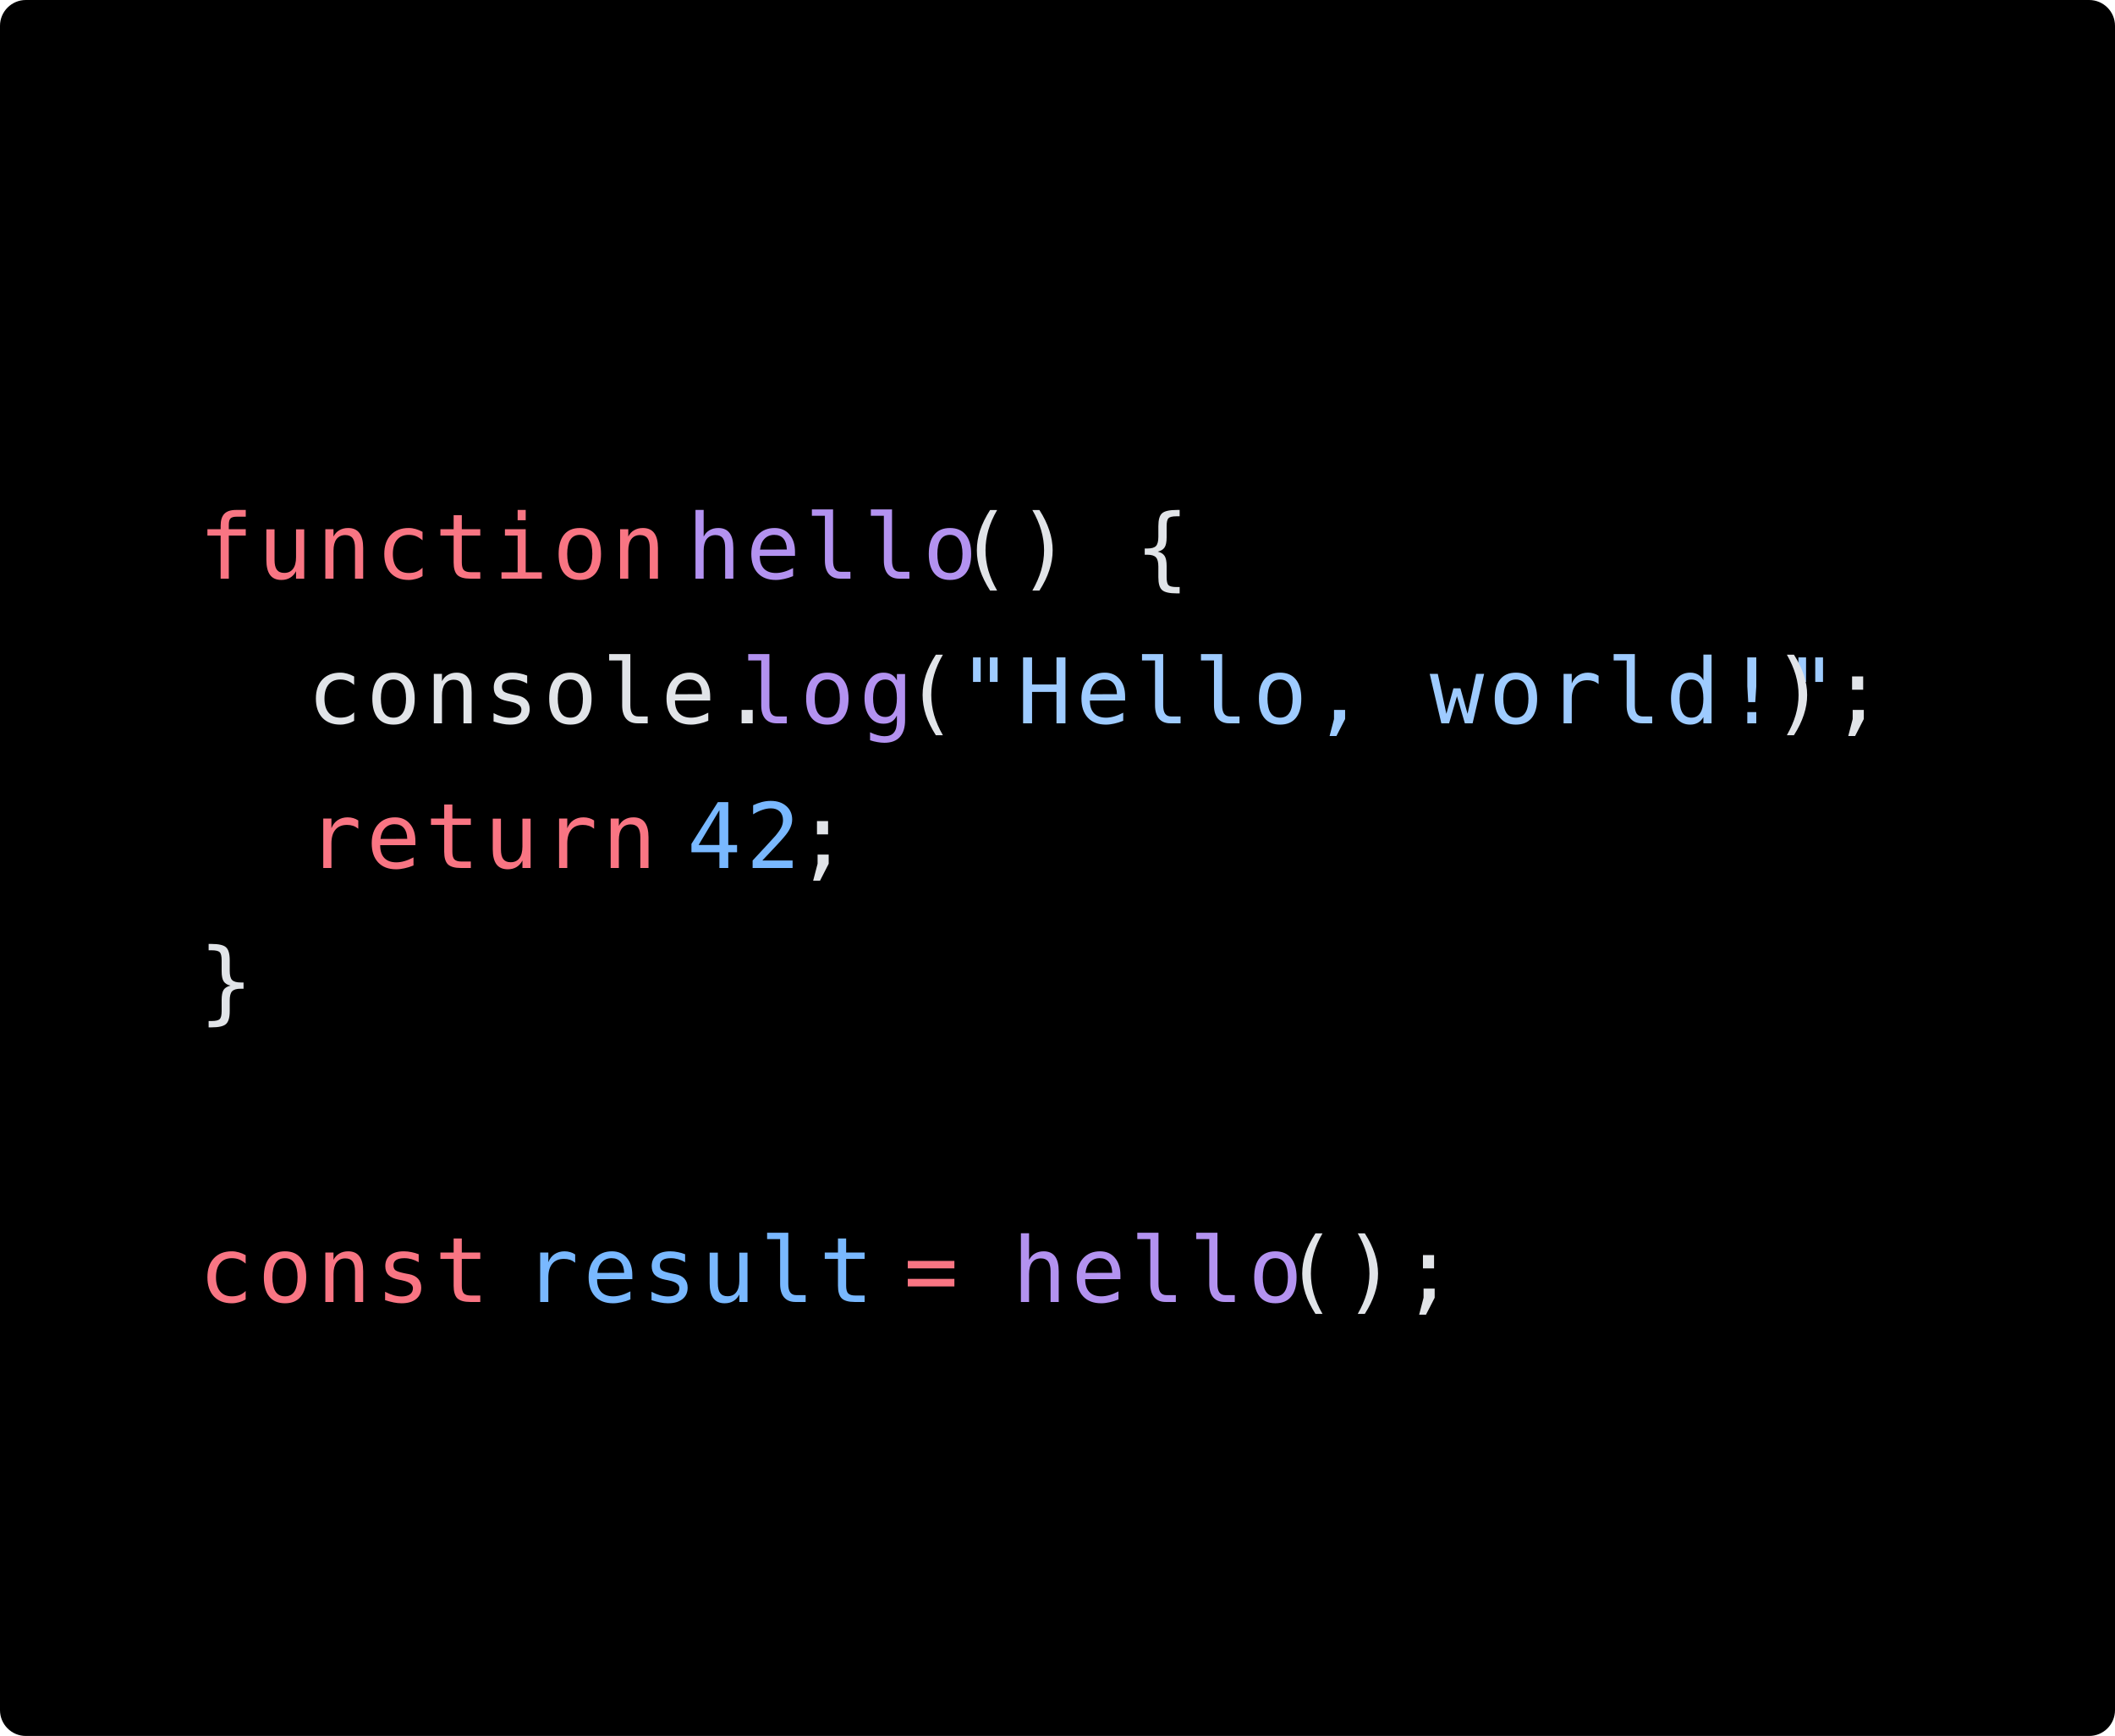
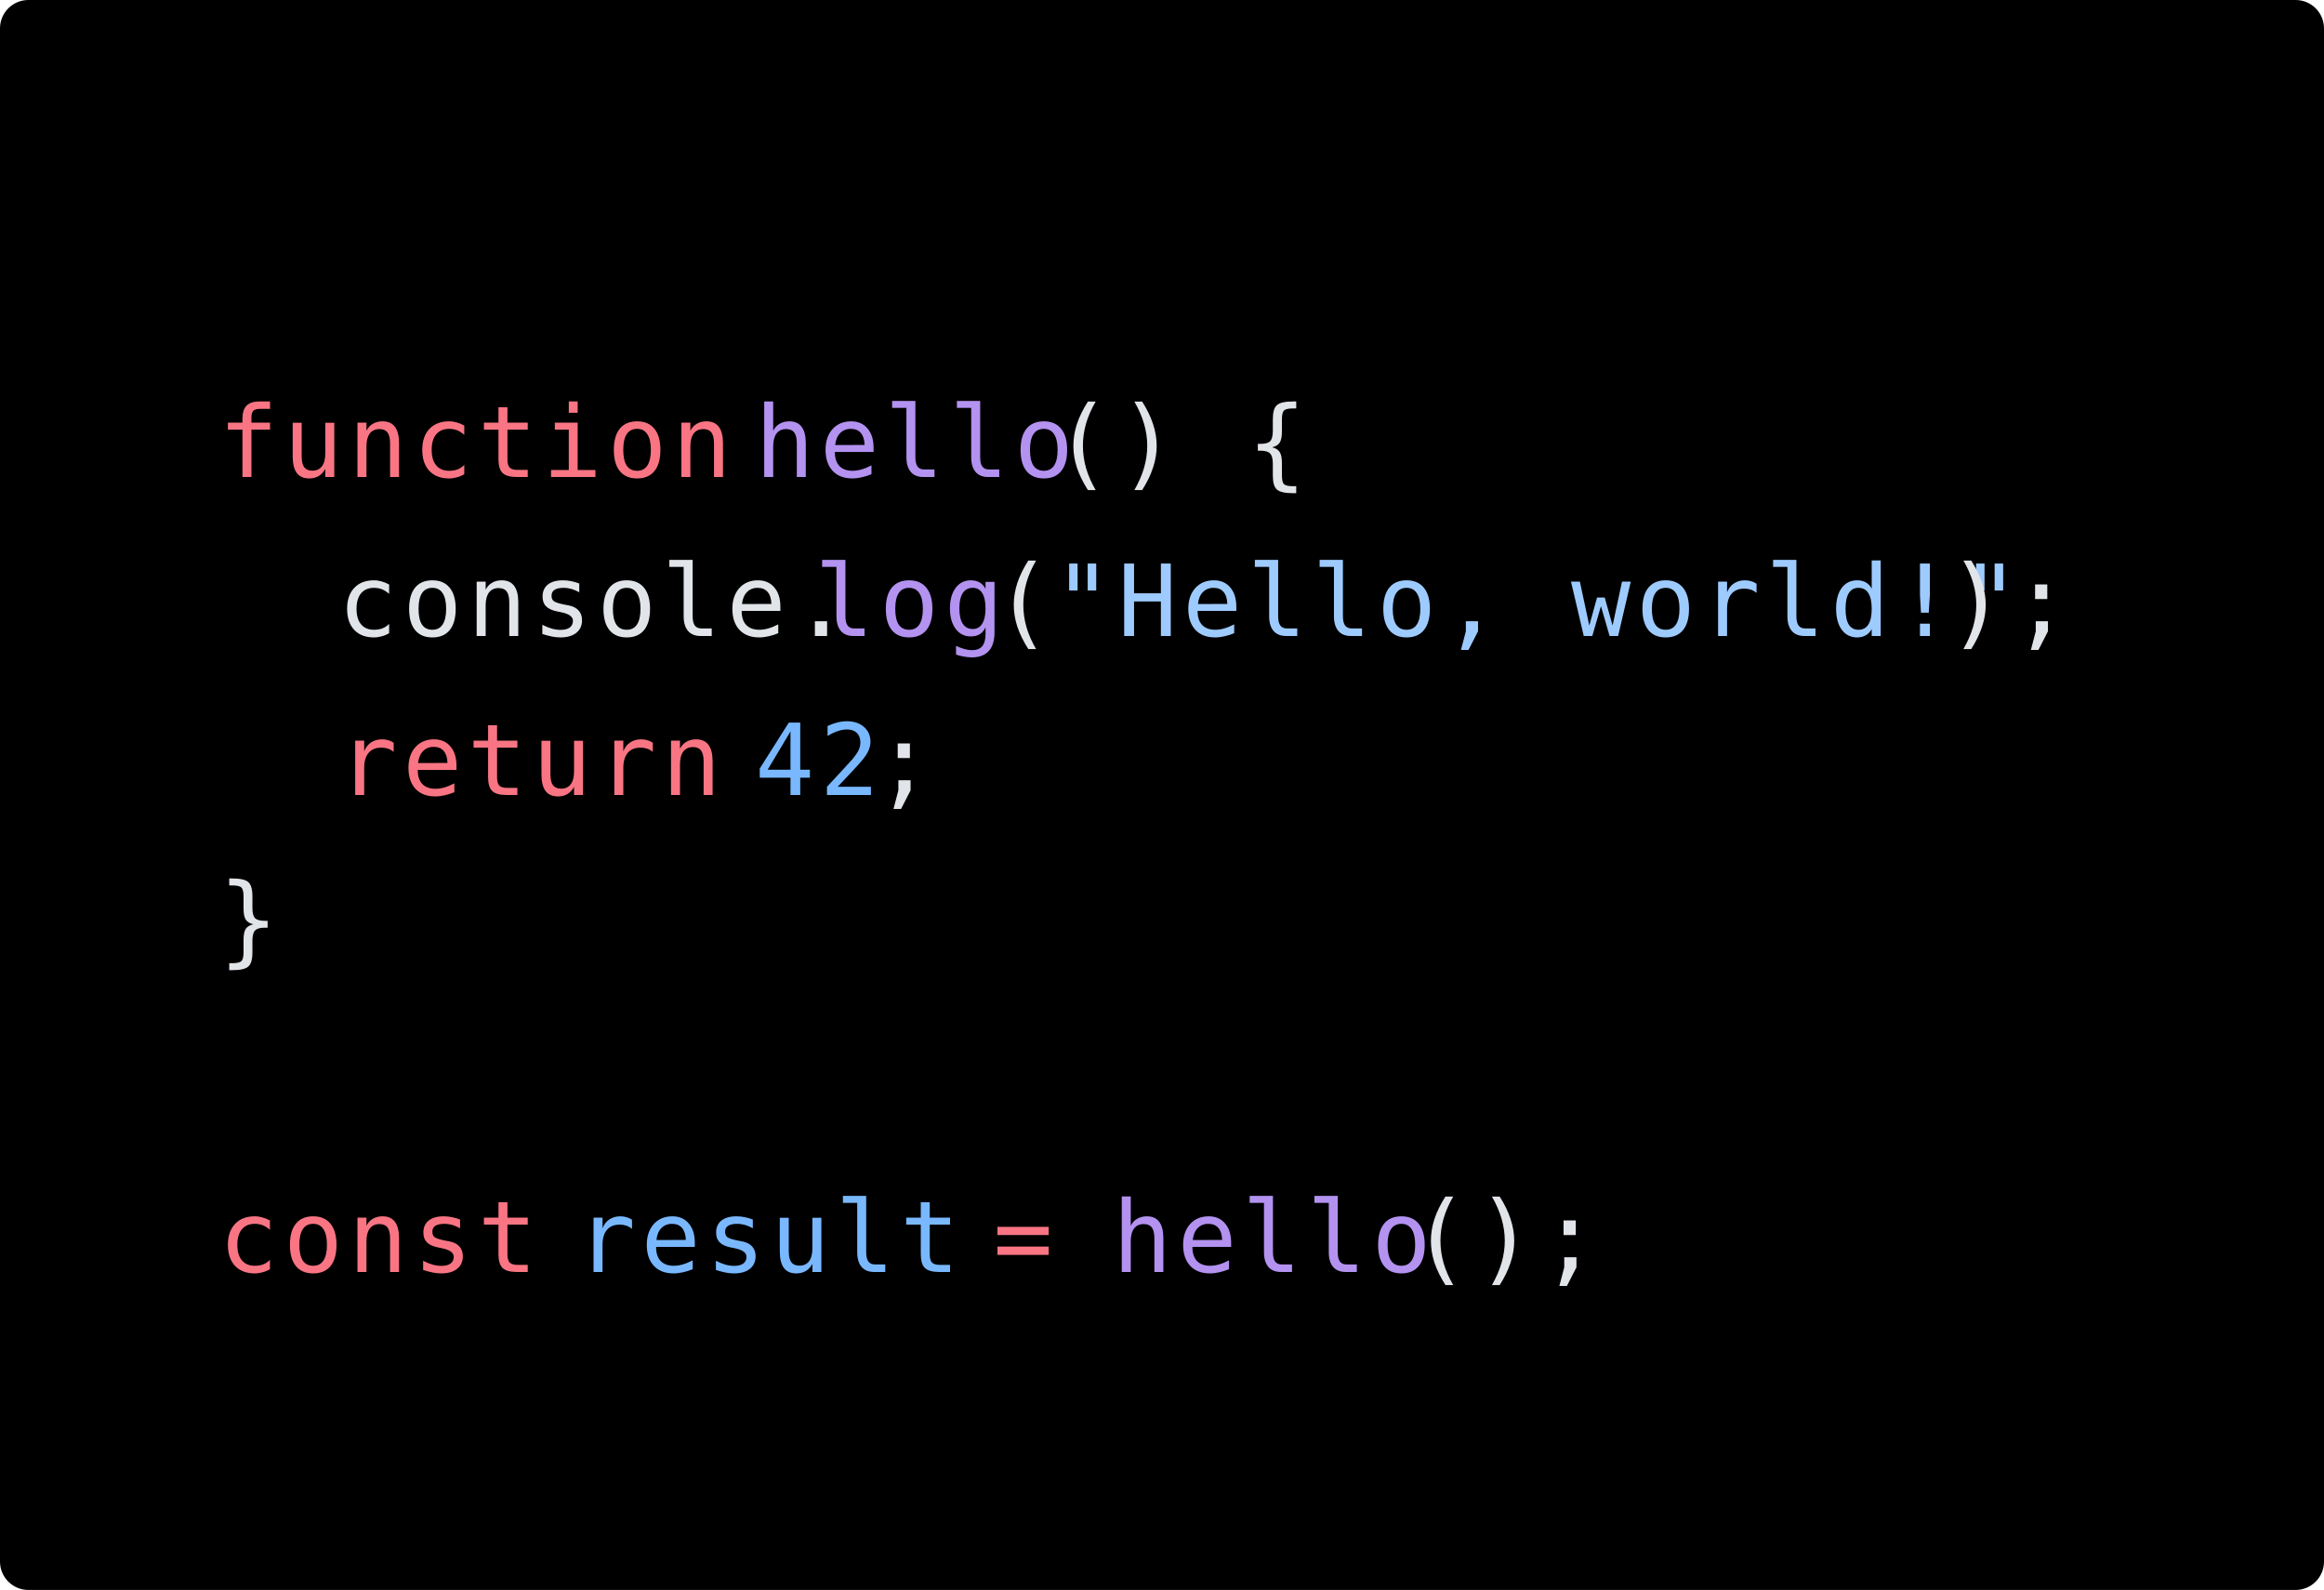
- <svg xmlns="http://www.w3.org/2000/svg" viewBox="0 0 327.493 268.8" width="327.493" height="268.8">
-   <rect id="bg" fill="#000" width="327.493" height="268.8" rx="4" />
-   <g id="tokens" transform="translate(30.78906, 44.8)">
+ <svg xmlns="http://www.w3.org/2000/svg" viewBox="0 0 327.493 224" width="327.493" height="224">
+   <rect id="bg" fill="#000" width="327.493" height="224" rx="4" />
+   <g id="tokens" transform="translate(30.78906, 22.4)">
    <text font-family="Consolas" font-size="14" y="44.8" letter-spacing="0.7px">
      <tspan x="0" fill="#F97583">function</tspan>
      <tspan x="67.178" fill="#E1E4E8"> </tspan>
      <tspan x="75.575" fill="#B392F0">hello</tspan>
      <tspan x="117.562" fill="#E1E4E8">() {</tspan>
    </text>
    <text font-family="Consolas" font-size="14" y="67.2" letter-spacing="0.7px">
      <tspan x="0" fill="#E1E4E8">  </tspan>
      <tspan x="16.795" fill="#E1E4E8">console.</tspan>
      <tspan x="83.973" fill="#B392F0">log</tspan>
      <tspan x="109.164" fill="#E1E4E8">(</tspan>
      <tspan x="117.562" fill="#9ECBFF">"Hello, world!"</tspan>
      <tspan x="243.521" fill="#E1E4E8">);</tspan>
    </text>
    <text font-family="Consolas" font-size="14" y="89.6" letter-spacing="0.7px">
      <tspan x="0" fill="#E1E4E8">  </tspan>
      <tspan x="16.795" fill="#F97583">return</tspan>
      <tspan x="67.178" fill="#E1E4E8"> </tspan>
      <tspan x="75.575" fill="#79B8FF">42</tspan>
      <tspan x="92.37" fill="#E1E4E8">;</tspan>
    </text>
    <text font-family="Consolas" font-size="14" y="112" letter-spacing="0.7px">
      <tspan x="0" fill="#E1E4E8">}</tspan>
    </text>
    <text font-family="Consolas" font-size="14" y="156.8" letter-spacing="0.7px">
      <tspan x="0" fill="#F97583">const</tspan>
      <tspan x="41.986" fill="#E1E4E8"> </tspan>
      <tspan x="50.384" fill="#79B8FF">result</tspan>
      <tspan x="100.767" fill="#E1E4E8"> </tspan>
      <tspan x="109.164" fill="#F97583">=</tspan>
      <tspan x="117.562" fill="#E1E4E8"> </tspan>
      <tspan x="125.959" fill="#B392F0">hello</tspan>
      <tspan x="167.945" fill="#E1E4E8">();</tspan>
    </text>
  </g>
</svg>
